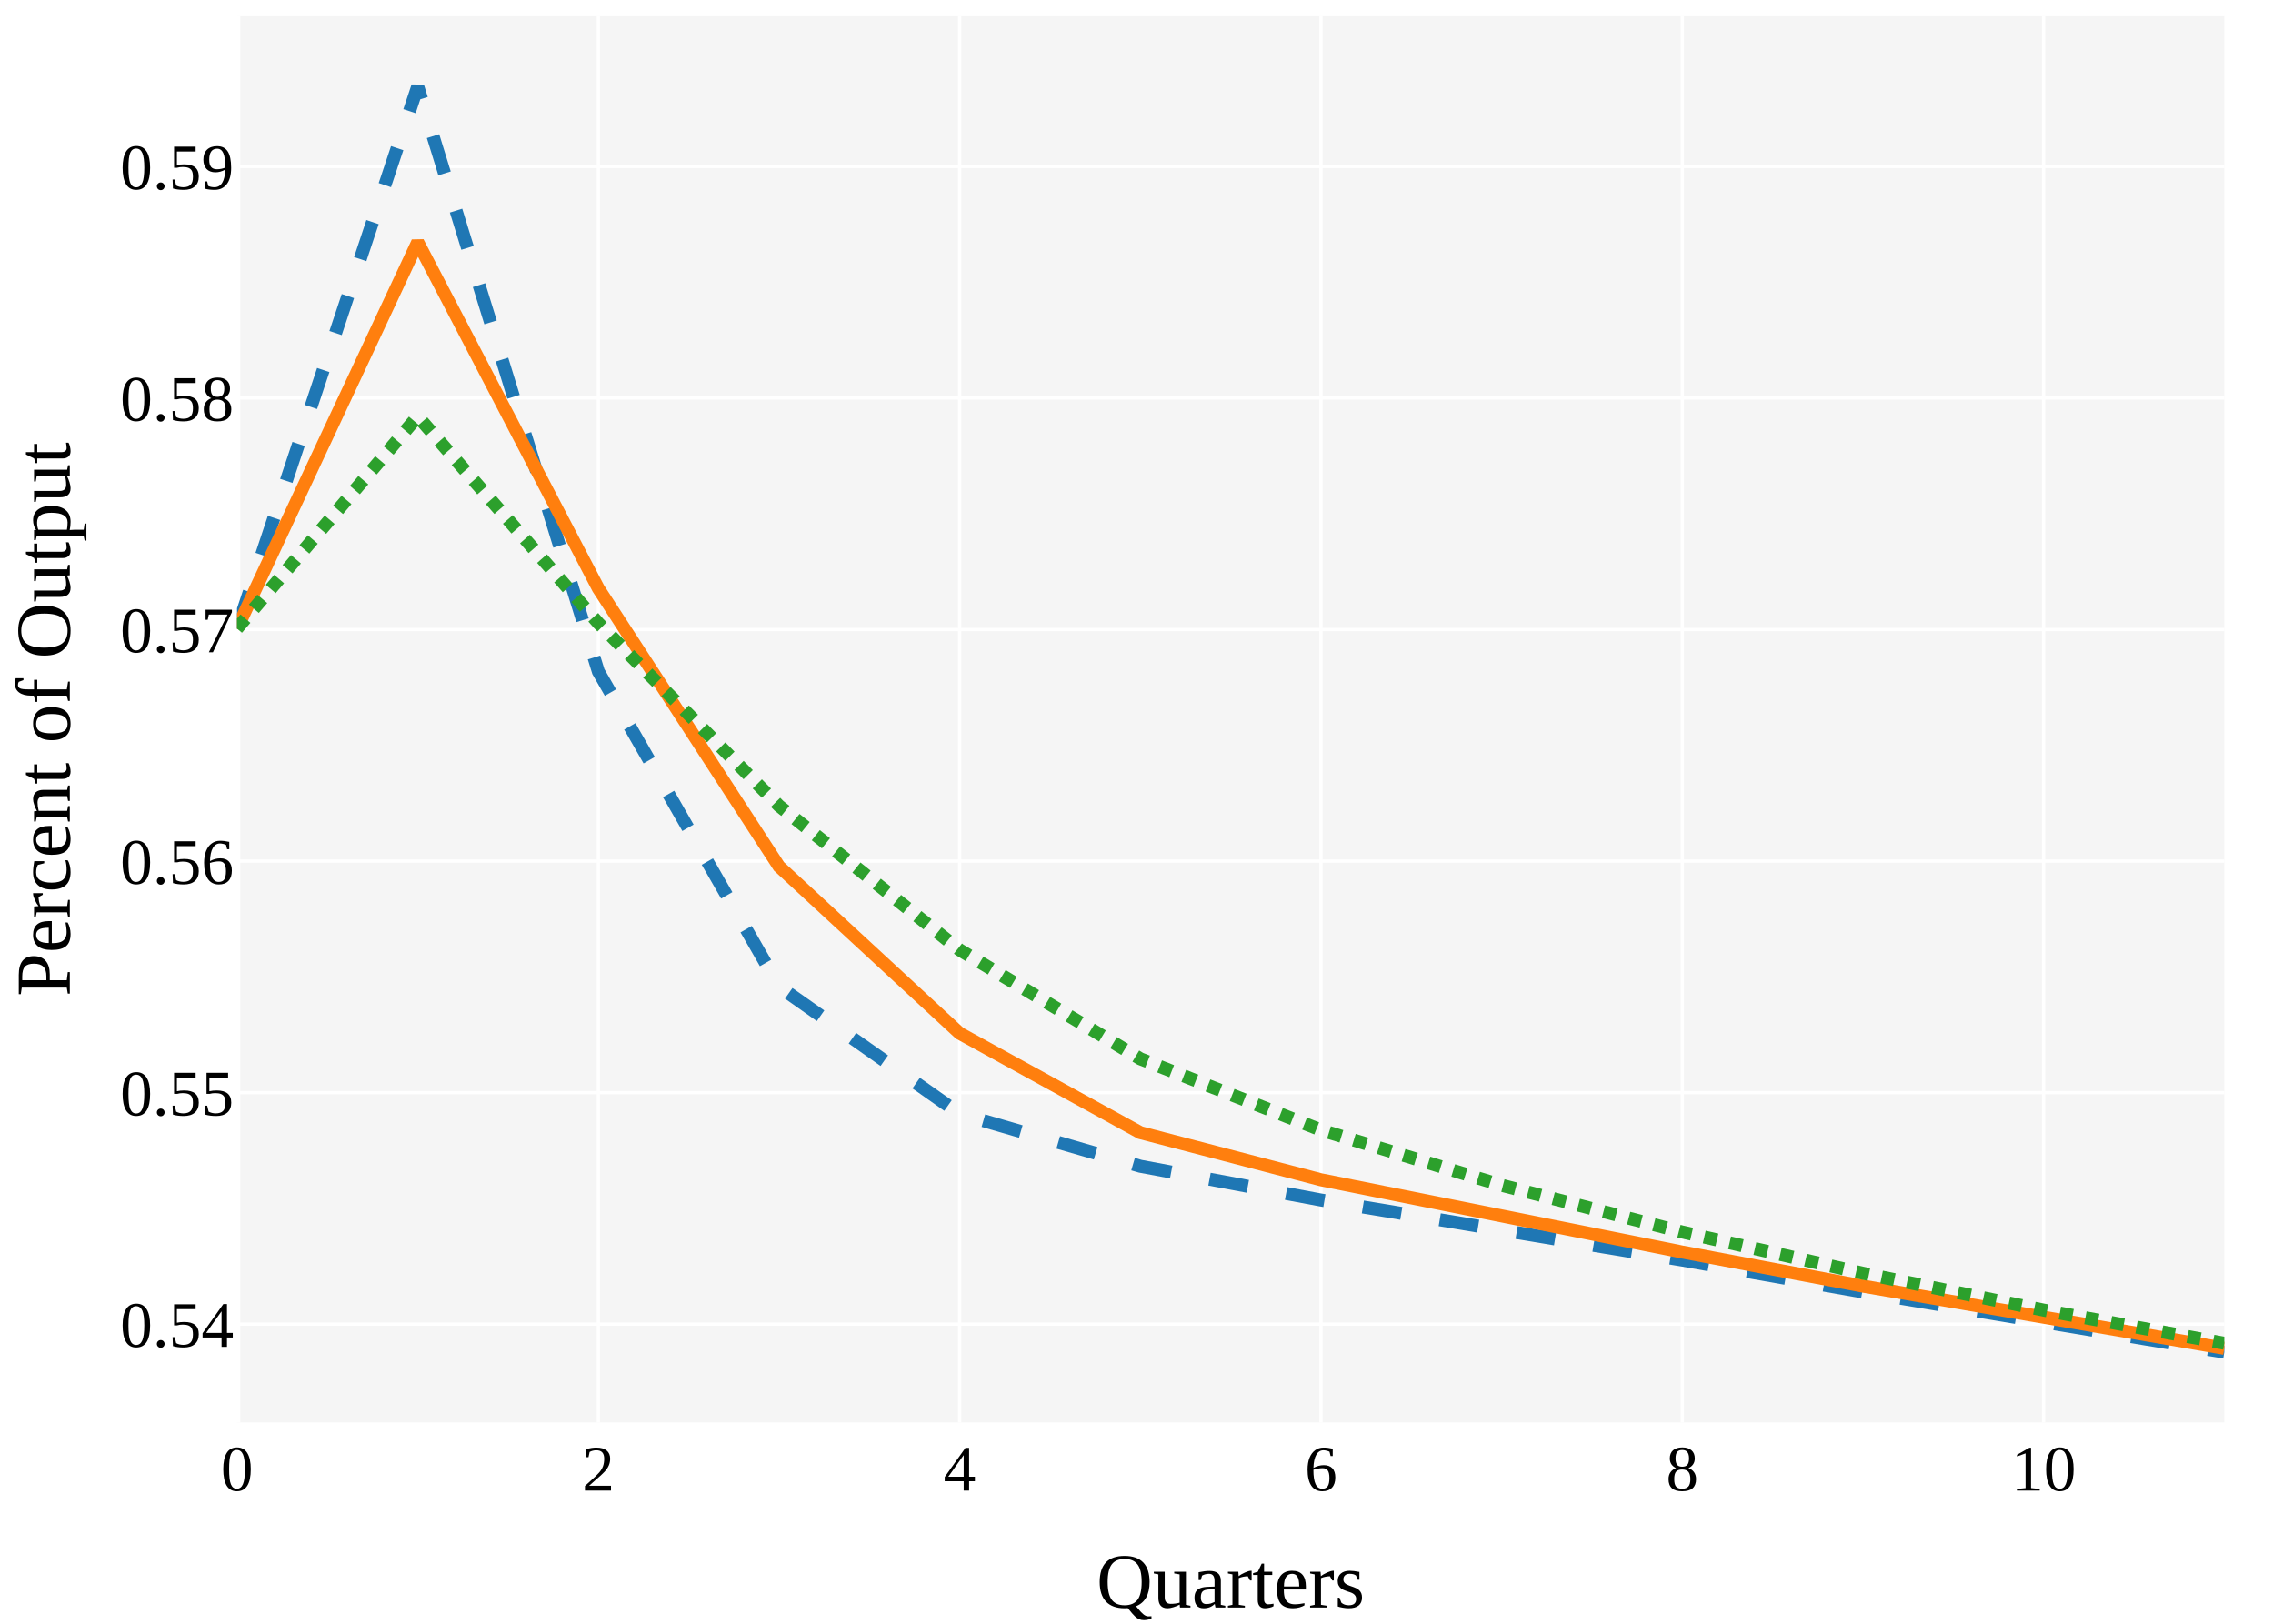
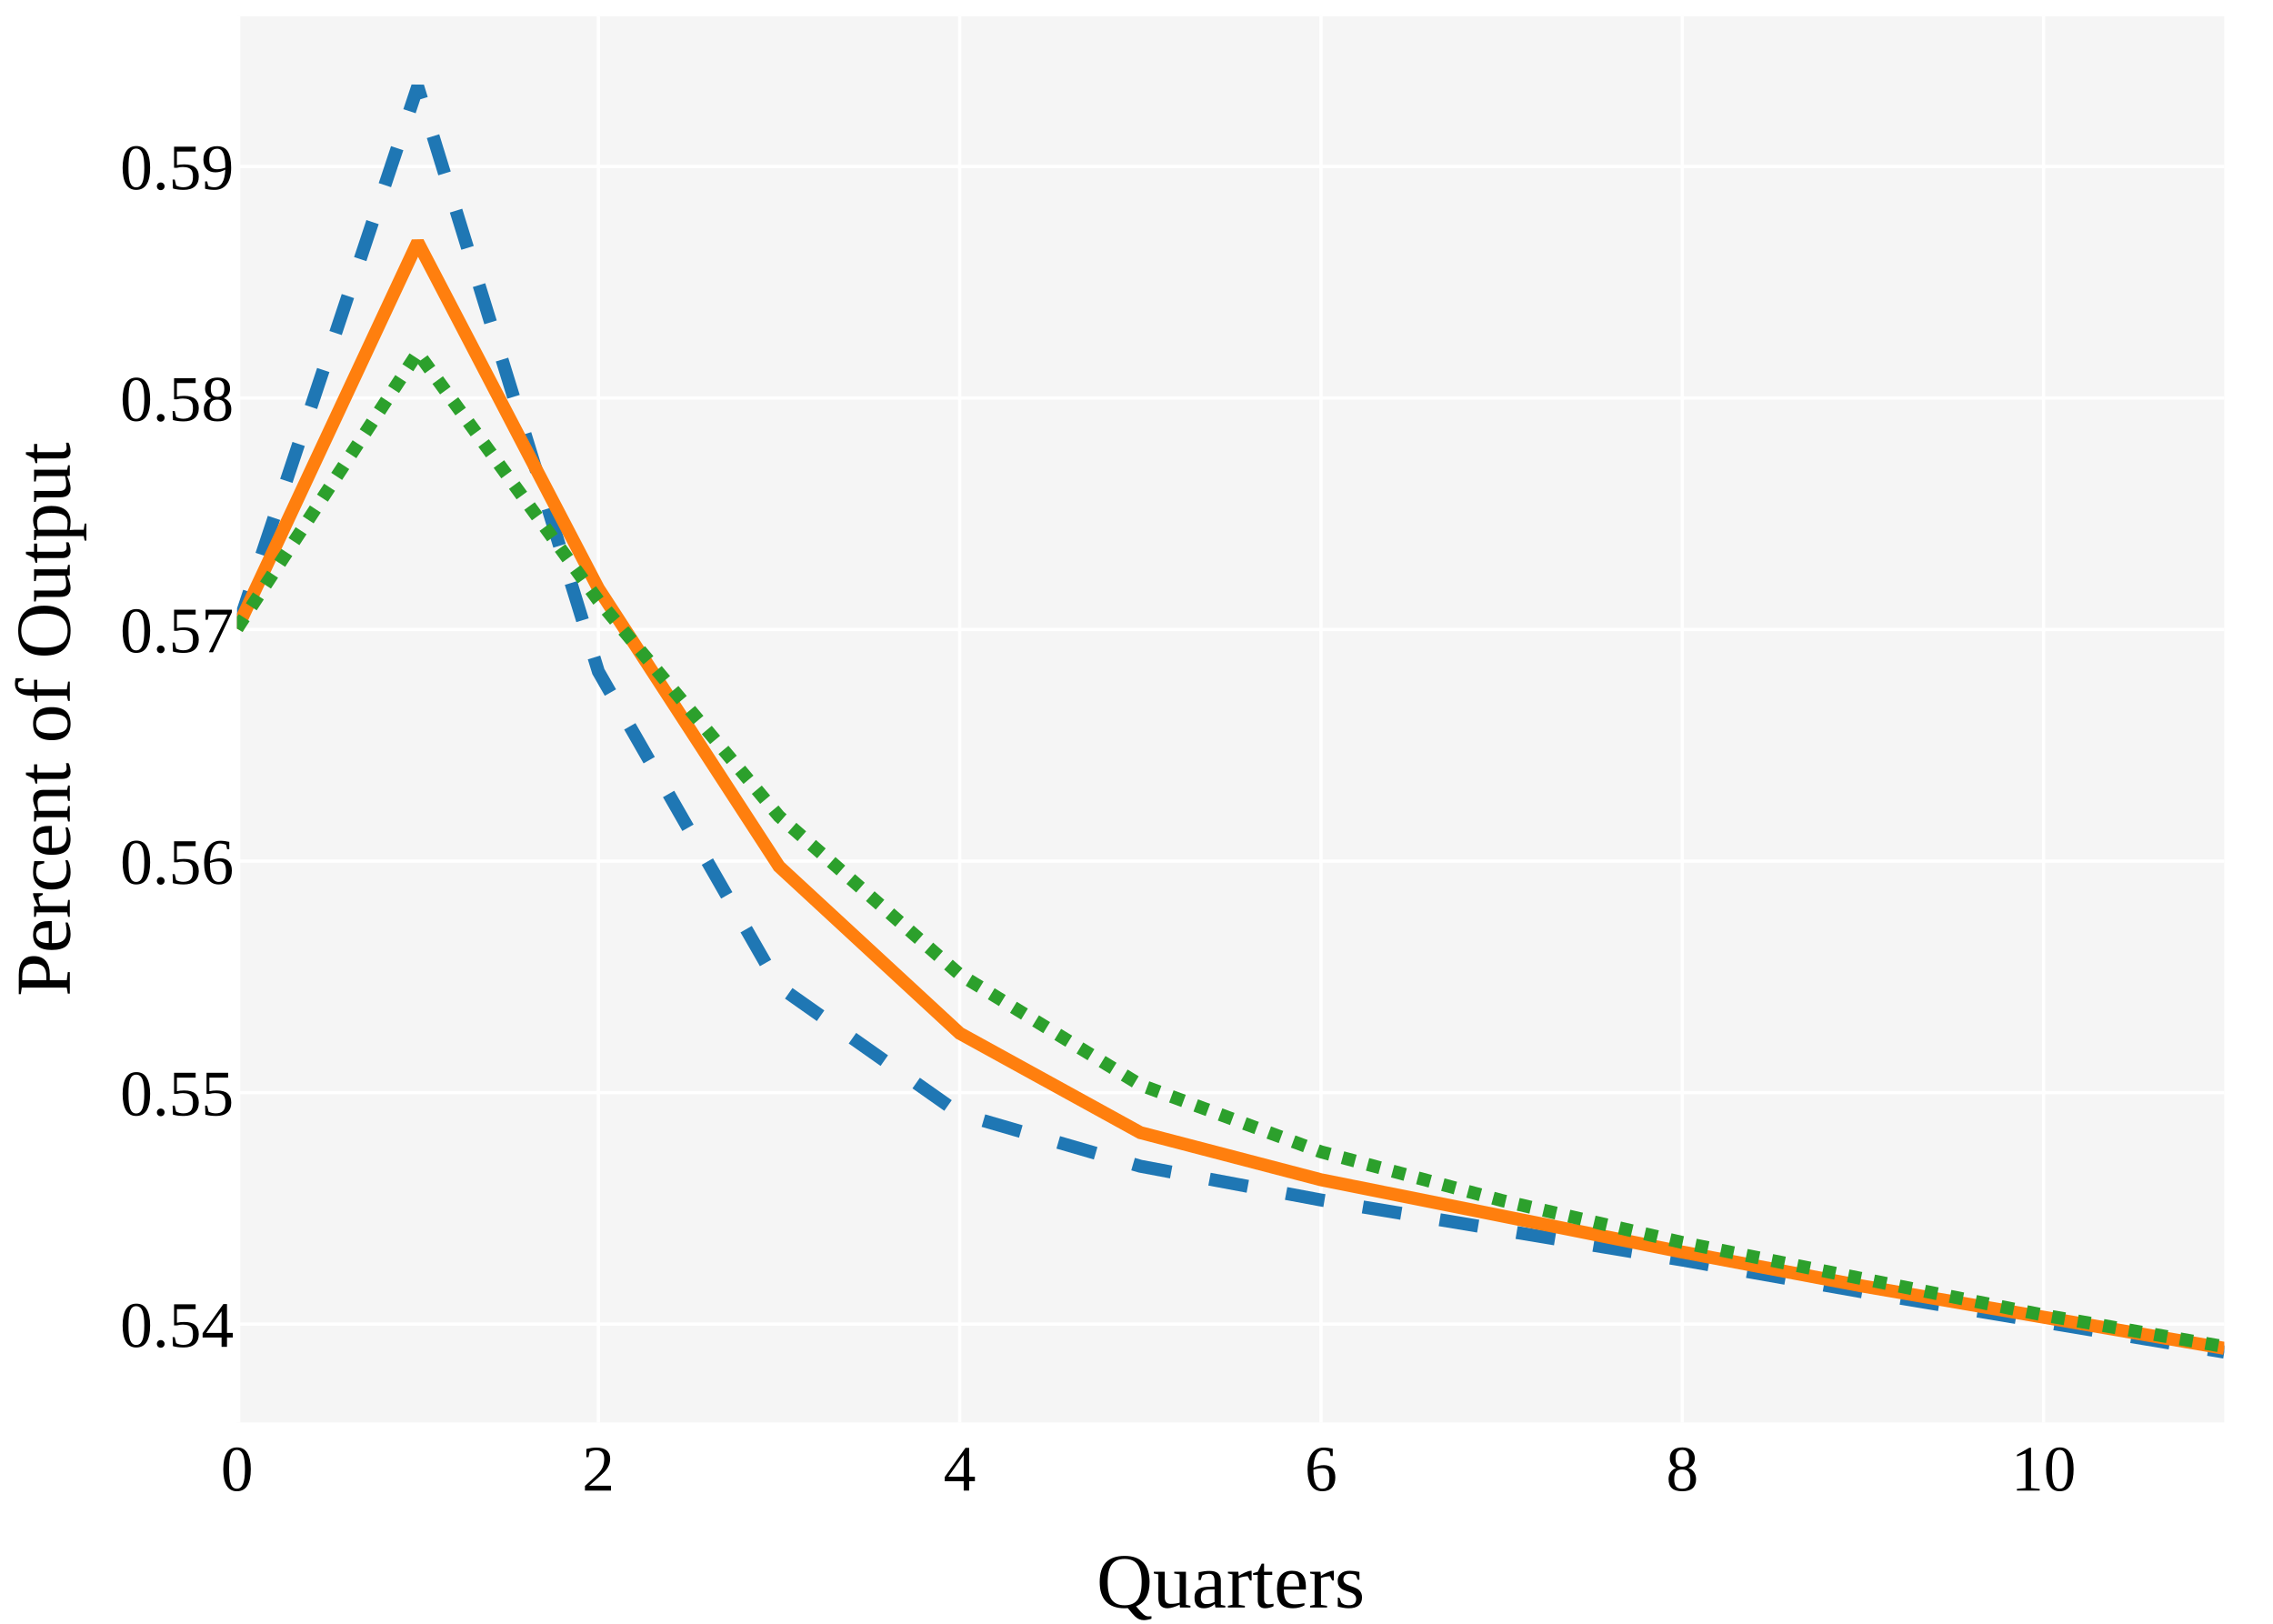
<svg xmlns="http://www.w3.org/2000/svg" class="main-svg" width="700" height="500" style="" viewBox="0 0 700 500">
  <rect x="0" y="0" width="700" height="500" style="fill: rgb(255, 255, 255); fill-opacity: 1;" />
-   <defs id="defs-4a1ab9">
+   <defs id="defs-c23b88">
    <g class="clips">
-       <clipPath id="clip4a1ab9xyplot" class="plotclip">
+       <clipPath id="clipc23b88xyplot" class="plotclip">
        <rect width="612" height="433" />
      </clipPath>
-       <clipPath class="axesclip" id="clip4a1ab9x">
+       <clipPath class="axesclip" id="clipc23b88x">
        <rect x="73" y="0" width="612" height="500" />
      </clipPath>
-       <clipPath class="axesclip" id="clip4a1ab9y">
+       <clipPath class="axesclip" id="clipc23b88y">
        <rect x="0" y="5" width="700" height="433" />
      </clipPath>
-       <clipPath class="axesclip" id="clip4a1ab9xy">
+       <clipPath class="axesclip" id="clipc23b88xy">
        <rect x="73" y="5" width="612" height="433" />
      </clipPath>
    </g>
    <g class="gradients" />
    <g class="patterns" />
  </defs>
  <g class="bglayer">
    <rect class="bg" x="73" y="5" width="612" height="433" style="fill: rgb(245, 245, 245); fill-opacity: 1; stroke-width: 0;" />
  </g>
  <g class="layer-below">
    <g class="imagelayer" />
    <g class="shapelayer" />
  </g>
  <g class="cartesianlayer">
    <g class="subplot xy">
      <g class="layer-subplot">
        <g class="shapelayer" />
        <g class="imagelayer" />
      </g>
      <g class="minor-gridlayer">
        <g class="x" />
        <g class="y" />
      </g>
      <g class="gridlayer">
        <g class="x">
          <path class="xgrid crisp" transform="translate(184.27,0)" d="M0,5v433" style="stroke: rgb(255, 255, 255); stroke-opacity: 1; stroke-width: 1px;" />
          <path class="xgrid crisp" transform="translate(295.55,0)" d="M0,5v433" style="stroke: rgb(255, 255, 255); stroke-opacity: 1; stroke-width: 1px;" />
          <path class="xgrid crisp" transform="translate(406.82,0)" d="M0,5v433" style="stroke: rgb(255, 255, 255); stroke-opacity: 1; stroke-width: 1px;" />
          <path class="xgrid crisp" transform="translate(518.09,0)" d="M0,5v433" style="stroke: rgb(255, 255, 255); stroke-opacity: 1; stroke-width: 1px;" />
          <path class="xgrid crisp" transform="translate(629.36,0)" d="M0,5v433" style="stroke: rgb(255, 255, 255); stroke-opacity: 1; stroke-width: 1px;" />
        </g>
        <g class="y">
          <path class="ygrid crisp" transform="translate(0,407.73)" d="M73,0h612" style="stroke: rgb(255, 255, 255); stroke-opacity: 1; stroke-width: 1px;" />
          <path class="ygrid crisp" transform="translate(0,336.44)" d="M73,0h612" style="stroke: rgb(255, 255, 255); stroke-opacity: 1; stroke-width: 1px;" />
          <path class="ygrid crisp" transform="translate(0,265.15)" d="M73,0h612" style="stroke: rgb(255, 255, 255); stroke-opacity: 1; stroke-width: 1px;" />
          <path class="ygrid crisp" transform="translate(0,193.85)" d="M73,0h612" style="stroke: rgb(255, 255, 255); stroke-opacity: 1; stroke-width: 1px;" />
          <path class="ygrid crisp" transform="translate(0,122.56)" d="M73,0h612" style="stroke: rgb(255, 255, 255); stroke-opacity: 1; stroke-width: 1px;" />
          <path class="ygrid crisp" transform="translate(0,51.27)" d="M73,0h612" style="stroke: rgb(255, 255, 255); stroke-opacity: 1; stroke-width: 1px;" />
        </g>
      </g>
      <g class="zerolinelayer">
        <path class="xzl zl crisp" transform="translate(73,0)" d="M0,5v433" style="stroke: rgb(255, 255, 255); stroke-opacity: 1; stroke-width: 2px;" />
      </g>
      <path class="xlines-below" />
      <path class="ylines-below" />
      <g class="overlines-below" />
      <g class="xaxislayer-below" />
      <g class="yaxislayer-below" />
      <g class="overaxes-below" />
-       <g class="plot" transform="translate(73,5)" clip-path="url(#clip4a1ab9xyplot)">
+       <g class="plot" transform="translate(73,5)" clip-path="url(#clipc23b88xyplot)">
        <g class="scatterlayer mlayer">
-           <g class="trace scatter tracee23381" style="stroke-miterlimit: 2; opacity: 1;">
+           <g class="trace scatter trace7ca20b" style="stroke-miterlimit: 2; opacity: 1;">
            <g class="fills" />
            <g class="errorbars" />
            <g class="lines">
              <path class="js-line" d="M0,188.63L55.64,21.65L111.27,201.78L166.91,298.77L222.55,337.95L278.18,354.12L333.82,364.52L445.09,383.01L500.73,392.84L612,411.35" style="vector-effect: non-scaling-stroke; fill: none; stroke: rgb(31, 119, 180); stroke-opacity: 1; stroke-width: 4px; opacity: 1; stroke-dasharray: 12px, 12px;" />
            </g>
            <g class="points" />
            <g class="text" />
          </g>
-           <g class="trace scatter tracea3020d" style="stroke-miterlimit: 2; opacity: 1;">
+           <g class="trace scatter trace8c0042" style="stroke-miterlimit: 2; opacity: 1;">
            <g class="fills" />
            <g class="errorbars" />
            <g class="lines">
              <path class="js-line" d="M0,188.6L55.64,69.57L111.27,176.21L166.91,261.8L222.55,313.18L278.18,343.77L333.82,358.29L445.09,380.54L500.73,391.04L612,410.19" style="vector-effect: non-scaling-stroke; fill: none; stroke: rgb(255, 127, 14); stroke-opacity: 1; stroke-width: 4px; opacity: 1;" />
            </g>
            <g class="points" />
            <g class="text" />
          </g>
-           <g class="trace scatter trace4a1755" style="stroke-miterlimit: 2; opacity: 1;">
+           <g class="trace scatter trace544232" style="stroke-miterlimit: 2; opacity: 1;">
            <g class="fills" />
            <g class="errorbars" />
            <g class="lines">
-               <path class="js-line" d="M0,188.54L55.64,123.2L111.27,186.88L166.91,243.14L222.55,287.51L278.18,321.03L333.82,342.97L389.45,359.97L445.09,374.37L500.73,387.07L556.36,398.42L612,408.63" style="vector-effect: non-scaling-stroke; fill: none; stroke: rgb(44, 160, 44); stroke-opacity: 1; stroke-width: 4px; opacity: 1; stroke-dasharray: 4px, 4px;" />
+               <path class="js-line" d="M0,188.54L55.64,103.59L111.27,179.91L166.91,246.35L222.55,295.07L278.18,329.08L333.82,349.69L389.45,364.66L445.09,377.6L556.36,399.96L612,409.67" style="vector-effect: non-scaling-stroke; fill: none; stroke: rgb(44, 160, 44); stroke-opacity: 1; stroke-width: 4px; opacity: 1; stroke-dasharray: 4px, 4px;" />
            </g>
            <g class="points" />
            <g class="text" />
          </g>
        </g>
      </g>
      <g class="overplot" />
      <path class="xlines-above crisp" d="M0,0" style="fill: none;" />
      <path class="ylines-above crisp" d="M0,0" style="fill: none;" />
      <g class="overlines-above" />
      <g class="xaxislayer-above">
        <g class="xtick">
          <text text-anchor="middle" x="0" y="459" transform="translate(73,0)" style="font-family: 'Times New Roman'; font-size: 20px; fill: rgb(0, 0, 0); fill-opacity: 1; white-space: pre; opacity: 1;">0</text>
        </g>
        <g class="xtick">
          <text text-anchor="middle" x="0" y="459" style="font-family: 'Times New Roman'; font-size: 20px; fill: rgb(0, 0, 0); fill-opacity: 1; white-space: pre; opacity: 1;" transform="translate(184.27,0)">2</text>
        </g>
        <g class="xtick">
          <text text-anchor="middle" x="0" y="459" style="font-family: 'Times New Roman'; font-size: 20px; fill: rgb(0, 0, 0); fill-opacity: 1; white-space: pre; opacity: 1;" transform="translate(295.55,0)">4</text>
        </g>
        <g class="xtick">
          <text text-anchor="middle" x="0" y="459" style="font-family: 'Times New Roman'; font-size: 20px; fill: rgb(0, 0, 0); fill-opacity: 1; white-space: pre; opacity: 1;" transform="translate(406.82,0)">6</text>
        </g>
        <g class="xtick">
          <text text-anchor="middle" x="0" y="459" style="font-family: 'Times New Roman'; font-size: 20px; fill: rgb(0, 0, 0); fill-opacity: 1; white-space: pre; opacity: 1;" transform="translate(518.09,0)">8</text>
        </g>
        <g class="xtick">
          <text text-anchor="middle" x="0" y="459" style="font-family: 'Times New Roman'; font-size: 20px; fill: rgb(0, 0, 0); fill-opacity: 1; white-space: pre; opacity: 1;" transform="translate(629.36,0)">10</text>
        </g>
      </g>
      <g class="yaxislayer-above">
        <g class="ytick">
          <text text-anchor="end" x="72" y="7" transform="translate(0,407.73)" style="font-family: 'Times New Roman'; font-size: 20px; fill: rgb(0, 0, 0); fill-opacity: 1; white-space: pre; opacity: 1;">0.54</text>
        </g>
        <g class="ytick">
          <text text-anchor="end" x="72" y="7" style="font-family: 'Times New Roman'; font-size: 20px; fill: rgb(0, 0, 0); fill-opacity: 1; white-space: pre; opacity: 1;" transform="translate(0,336.44)">0.55</text>
        </g>
        <g class="ytick">
          <text text-anchor="end" x="72" y="7" style="font-family: 'Times New Roman'; font-size: 20px; fill: rgb(0, 0, 0); fill-opacity: 1; white-space: pre; opacity: 1;" transform="translate(0,265.15)">0.56</text>
        </g>
        <g class="ytick">
          <text text-anchor="end" x="72" y="7" style="font-family: 'Times New Roman'; font-size: 20px; fill: rgb(0, 0, 0); fill-opacity: 1; white-space: pre; opacity: 1;" transform="translate(0,193.85)">0.57</text>
        </g>
        <g class="ytick">
          <text text-anchor="end" x="72" y="7" style="font-family: 'Times New Roman'; font-size: 20px; fill: rgb(0, 0, 0); fill-opacity: 1; white-space: pre; opacity: 1;" transform="translate(0,122.56)">0.58</text>
        </g>
        <g class="ytick">
          <text text-anchor="end" x="72" y="7" style="font-family: 'Times New Roman'; font-size: 20px; fill: rgb(0, 0, 0); fill-opacity: 1; white-space: pre; opacity: 1;" transform="translate(0,51.27)">0.59</text>
        </g>
      </g>
      <g class="overaxes-above" />
    </g>
  </g>
  <g class="polarlayer" />
  <g class="smithlayer" />
  <g class="ternarylayer" />
  <g class="geolayer" />
  <g class="funnelarealayer" />
  <g class="pielayer" />
  <g class="iciclelayer" />
  <g class="treemaplayer" />
  <g class="sunburstlayer" />
  <g class="glimages" />
-   <defs id="topdefs-4a1ab9">
+   <defs id="topdefs-c23b88">
    <g class="clips" />
  </defs>
  <g class="layer-above">
    <g class="imagelayer" />
    <g class="shapelayer" />
  </g>
  <g class="infolayer">
    <g class="g-gtitle" />
    <g class="g-xtitle" transform="translate(0,-0.3)">
      <text class="xtitle" x="379" y="495.3" text-anchor="middle" style="font-family: 'Times New Roman'; font-size: 24px; fill: rgb(0, 0, 0); opacity: 1; font-weight: normal; white-space: pre;">Quarters</text>
    </g>
    <g class="g-ytitle" transform="translate(16.2998,0)">
      <text class="ytitle" transform="rotate(-90,5.2,221.5)" x="5.2" y="221.5" text-anchor="middle" style="font-family: 'Times New Roman'; font-size: 24px; fill: rgb(0, 0, 0); opacity: 1; font-weight: normal; white-space: pre;">Percent of Output</text>
    </g>
  </g>
</svg>
